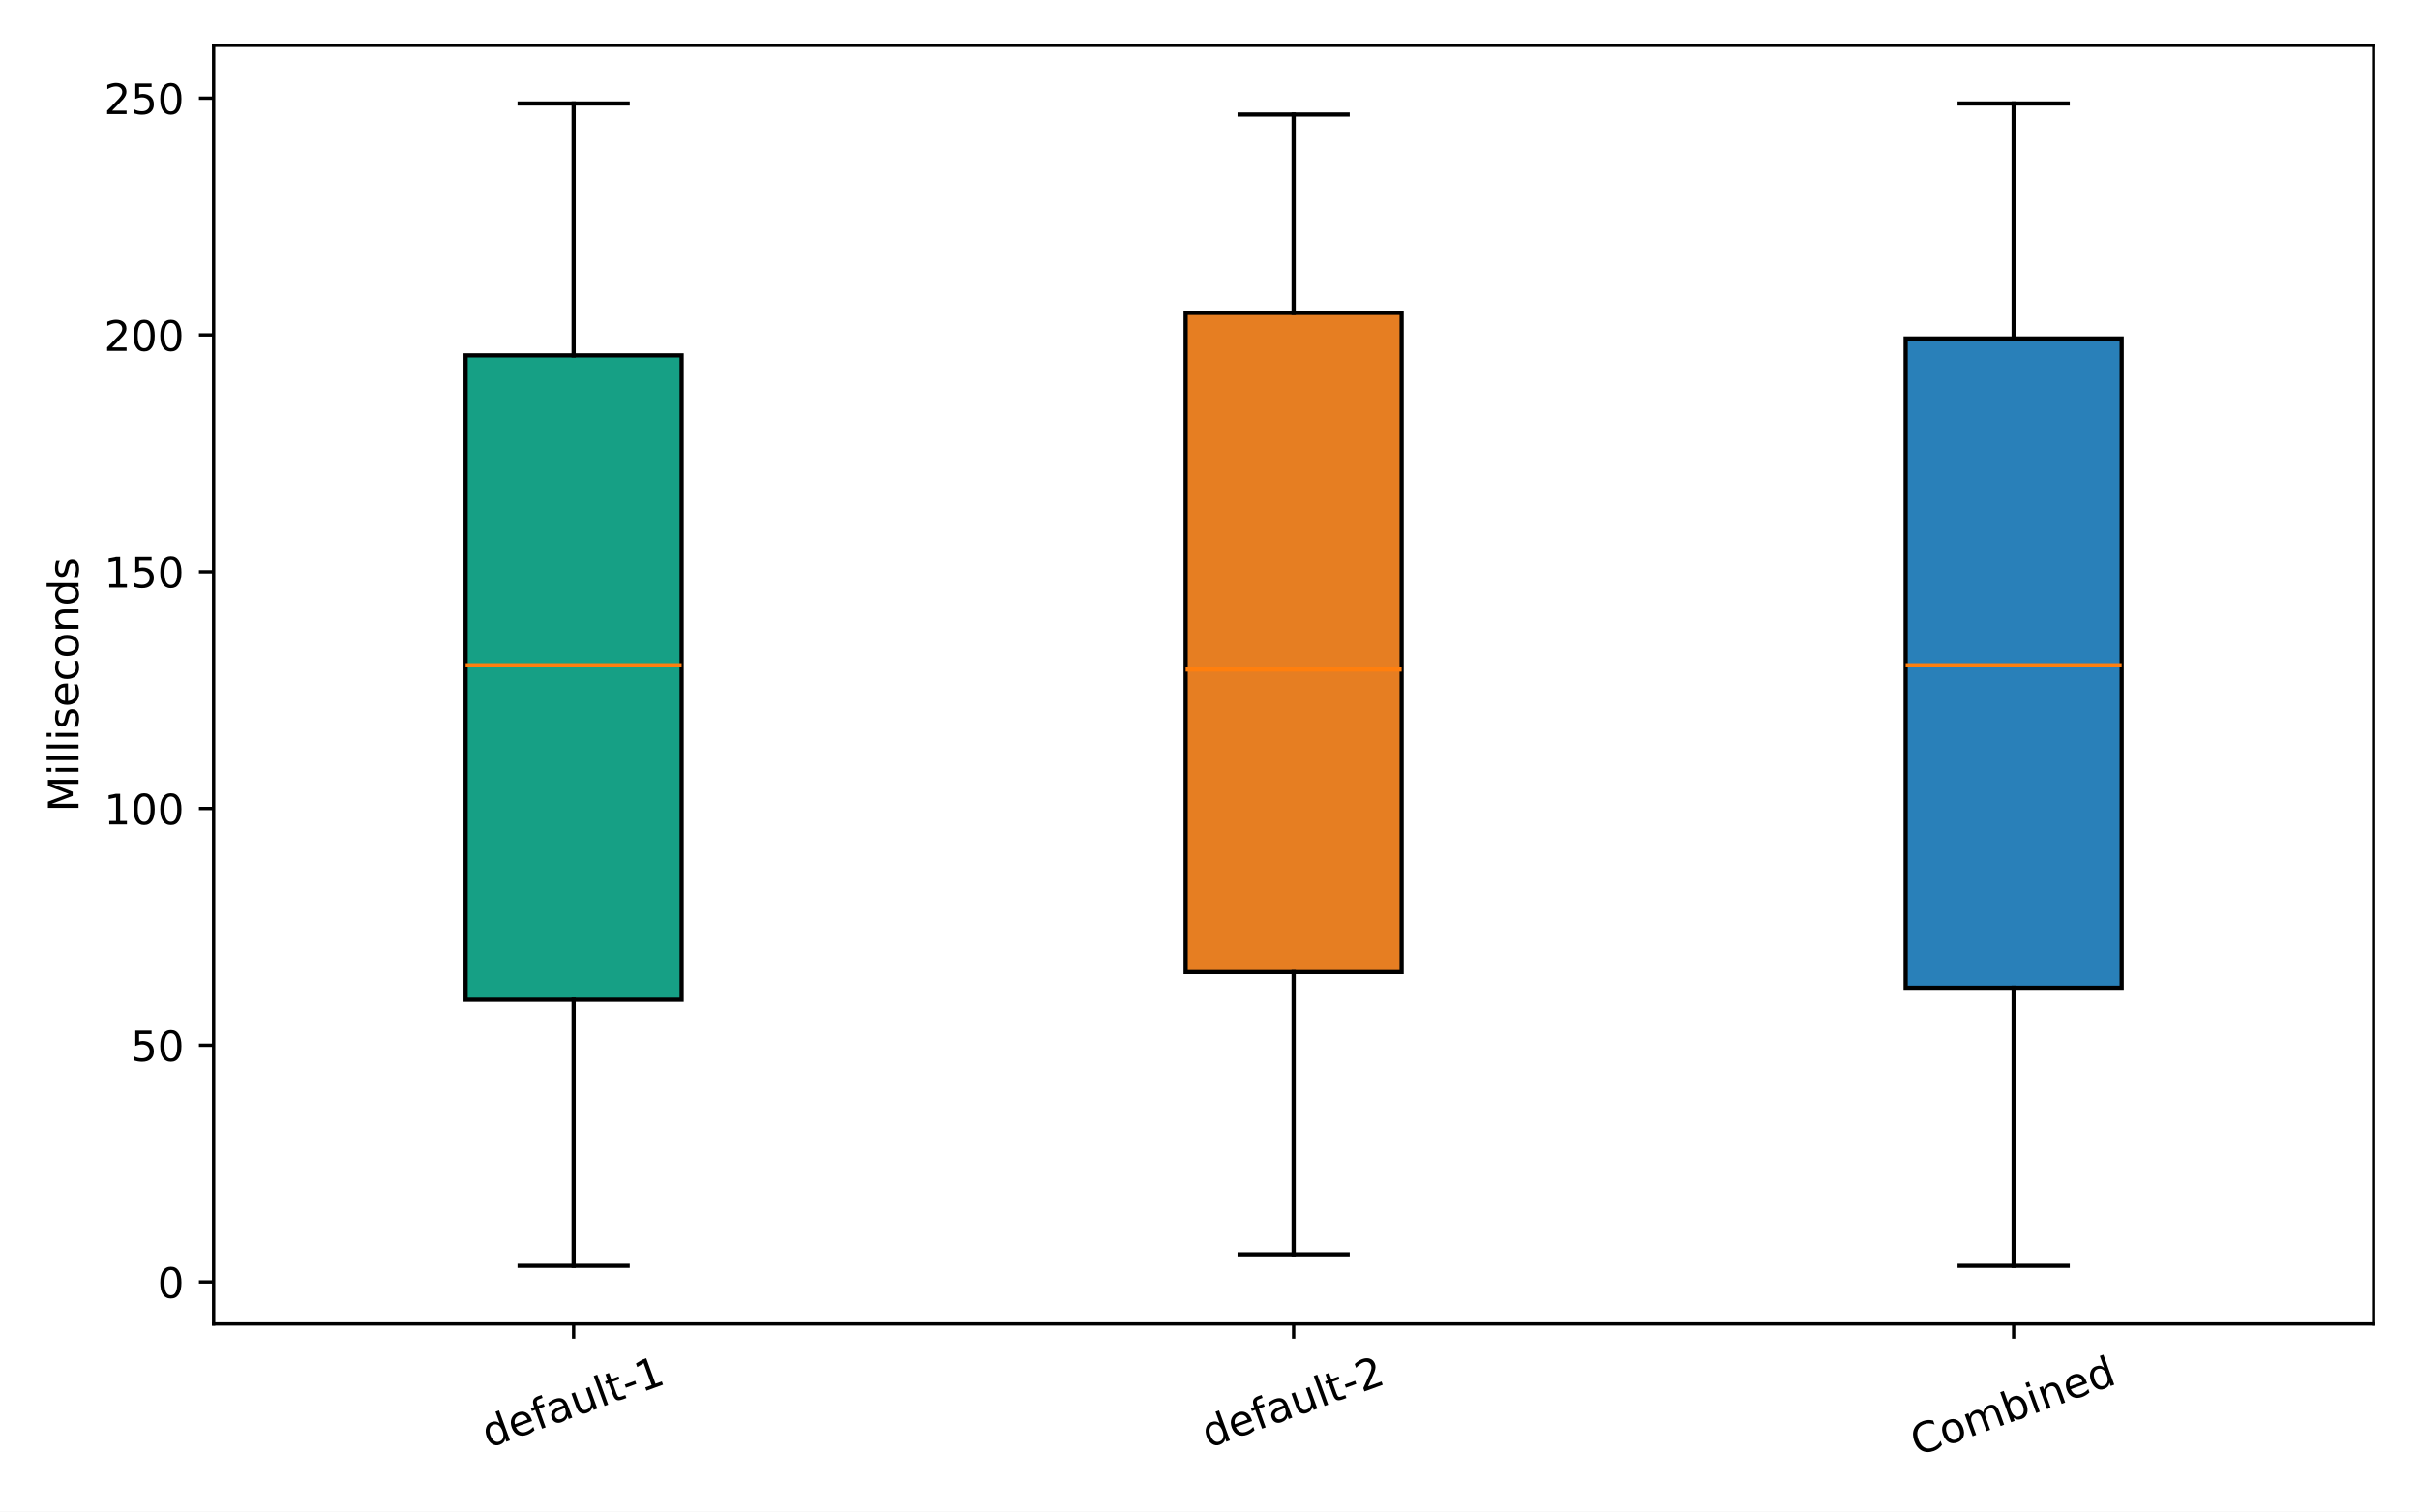
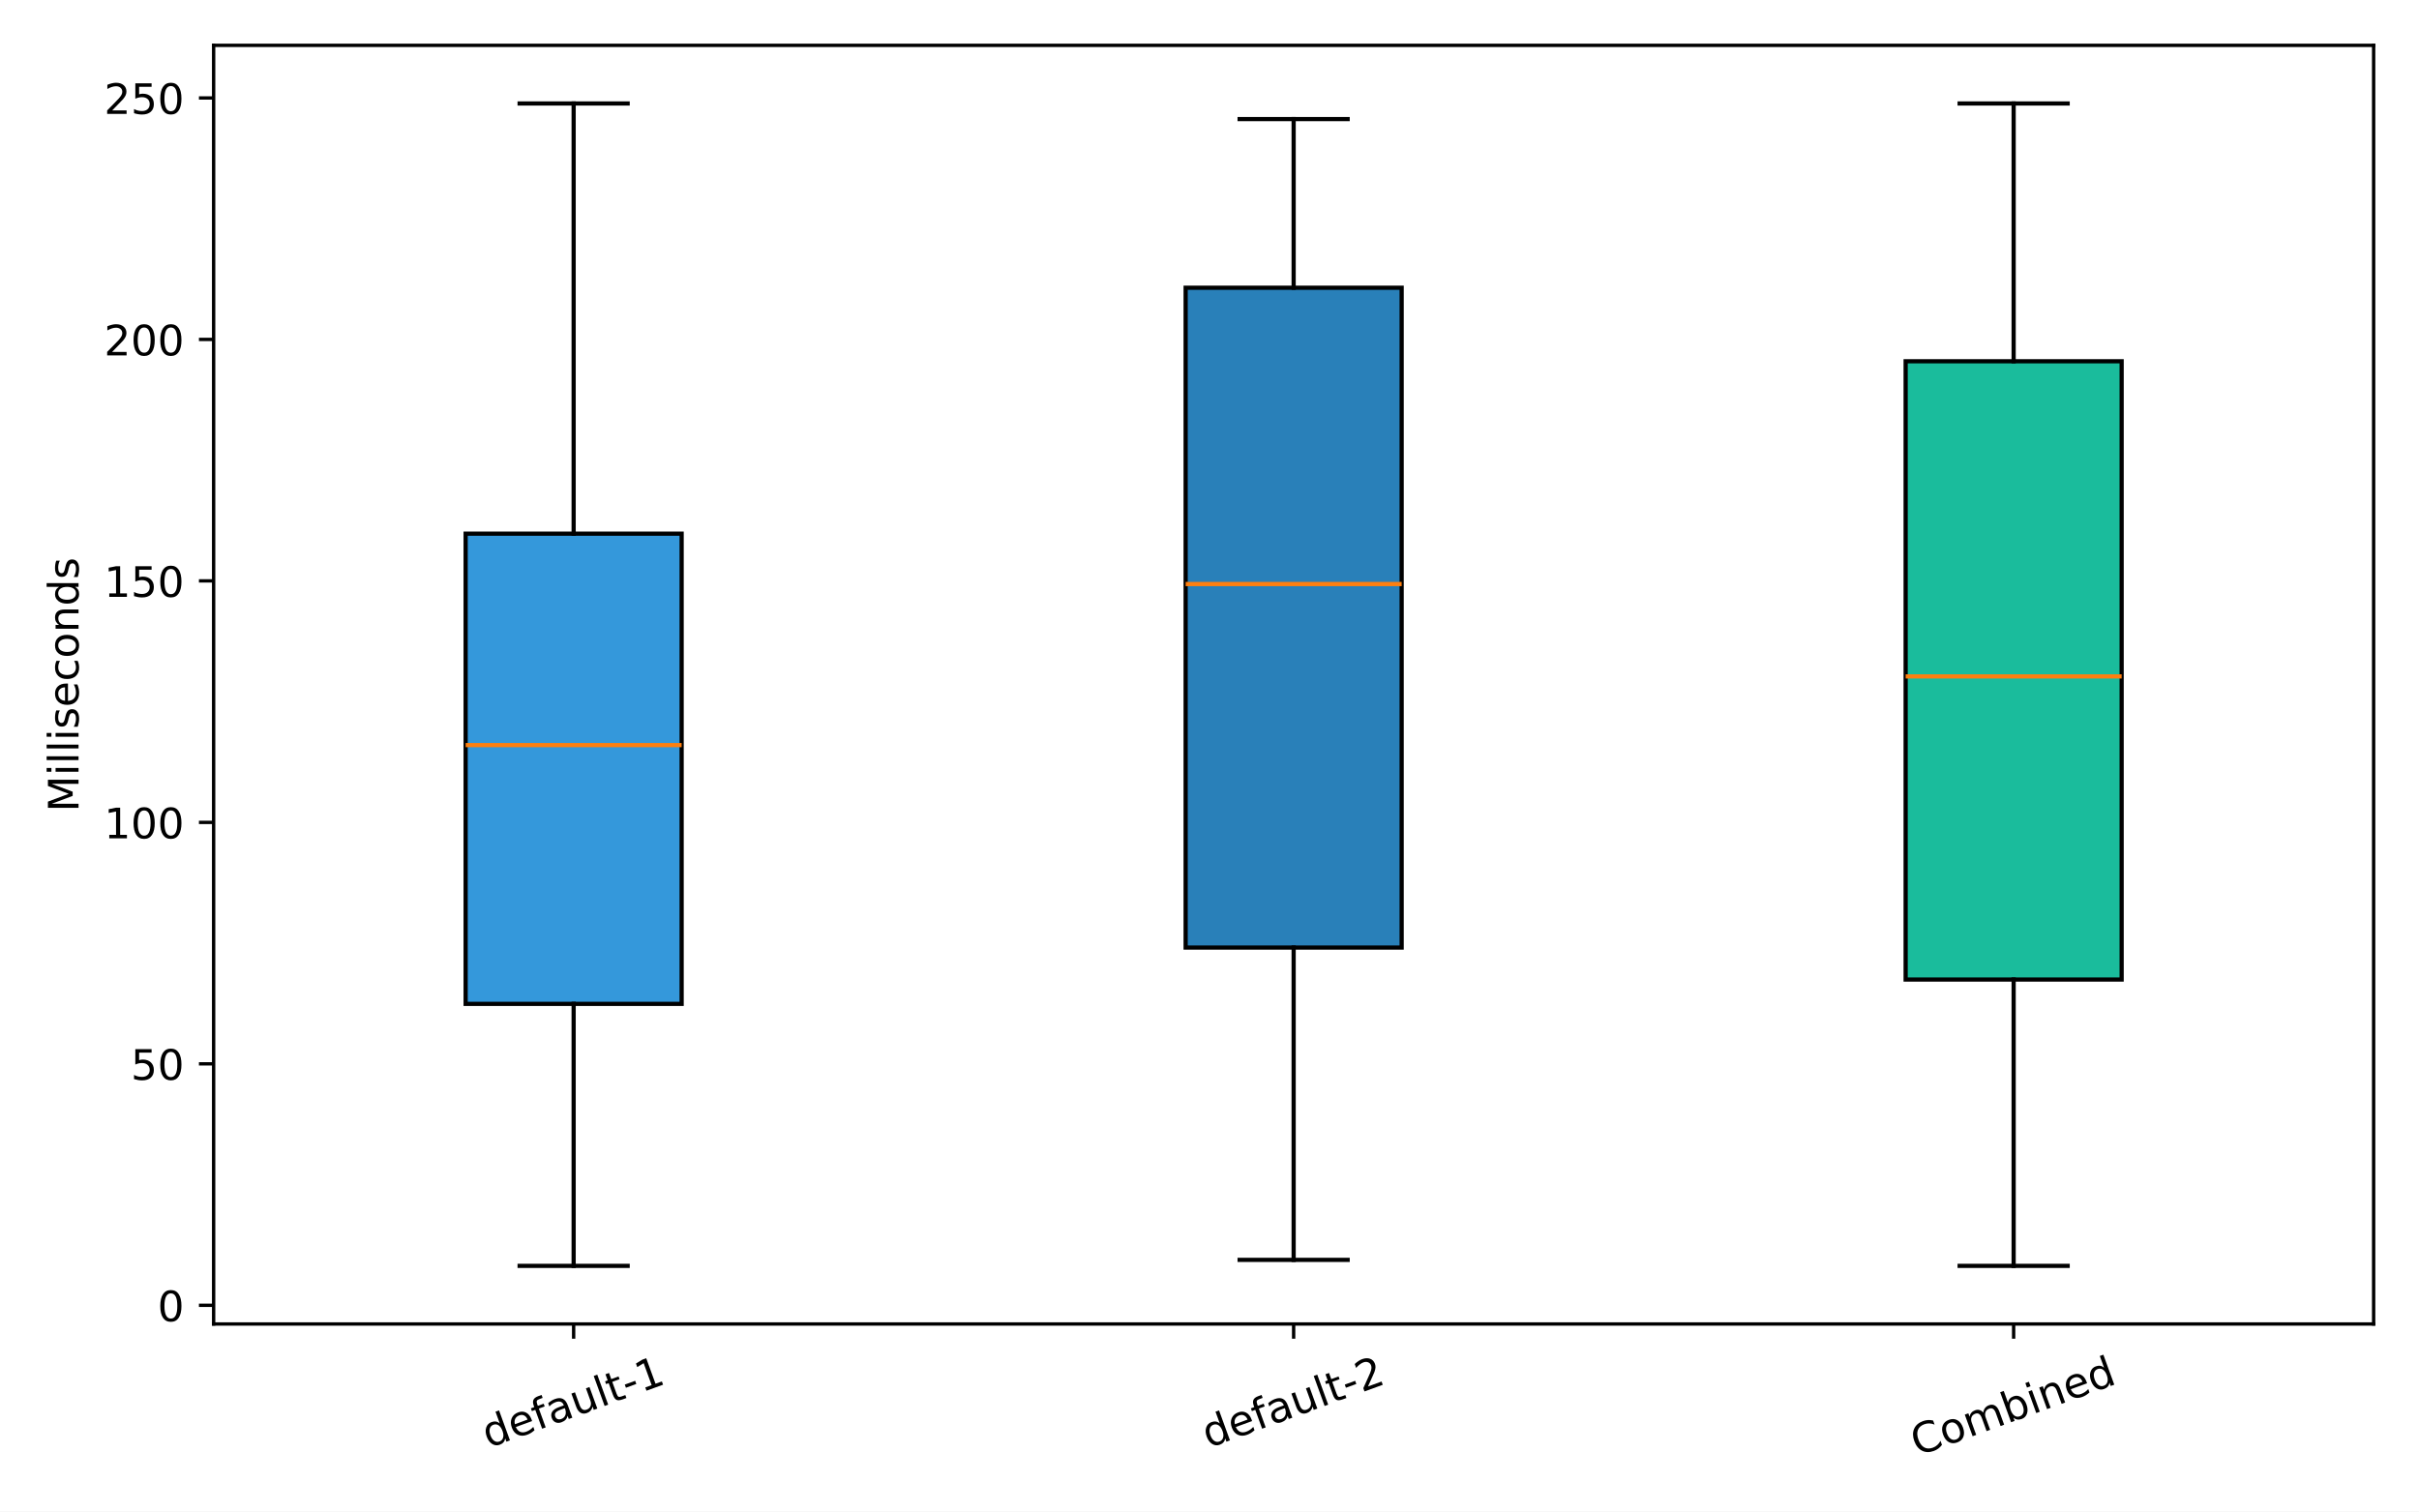
<svg xmlns="http://www.w3.org/2000/svg" xmlns:xlink="http://www.w3.org/1999/xlink" width="576pt" height="360pt" viewBox="0 0 576 360" version="1.1">
  <defs>
    <style type="text/css">*{stroke-linejoin: round; stroke-linecap: butt}</style>
  </defs>
  <g id="figure_1">
    <g id="patch_1">
      <path d="M 0 360  L 576 360  L 576 0  L 0 0  z " style="fill: #ffffff" />
    </g>
    <g id="axes_1">
      <g id="patch_2">
        <path d="M 50.87 315.336  L 565.2 315.336  L 565.2 10.8  L 50.87 10.8  z " style="fill: #ffffff" />
      </g>
      <g id="matplotlib.axis_1">
        <g id="xtick_1">
          <g id="line2d_1">
            <defs>
-               <path id="m42d3845a51" d="M 0 0  L 0 3.5  " style="stroke: #000000; stroke-width: 0.8" />
+               <path id="m67dbf52e28" d="M 0 0  L 0 3.5  " style="stroke: #000000; stroke-width: 0.8" />
            </defs>
            <g>
-               <use xlink:href="#m42d3845a51" x="136.592" y="315.336" style="stroke: #000000; stroke-width: 0.8" />
+               <use xlink:href="#m67dbf52e28" x="136.592" y="315.336" style="stroke: #000000; stroke-width: 0.8" />
            </g>
          </g>
          <g id="text_1">
            <g transform="translate(116.3189 344.9207) rotate(-20) scale(0.1 -0.1)">
              <defs>
                <path id="DejaVuSans-64" d="M 2906 2969  L 2906 4863  L 3481 4863  L 3481 0  L 2906 0  L 2906 525  Q 2725 213 2448 61  Q 2172 -91 1784 -91  Q 1150 -91 751 415  Q 353 922 353 1747  Q 353 2572 751 3078  Q 1150 3584 1784 3584  Q 2172 3584 2448 3432  Q 2725 3281 2906 2969  z M 947 1747  Q 947 1113 1208 752  Q 1469 391 1925 391  Q 2381 391 2643 752  Q 2906 1113 2906 1747  Q 2906 2381 2643 2742  Q 2381 3103 1925 3103  Q 1469 3103 1208 2742  Q 947 2381 947 1747  z " transform="scale(0.015625)" />
                <path id="DejaVuSans-65" d="M 3597 1894  L 3597 1613  L 953 1613  Q 991 1019 1311 708  Q 1631 397 2203 397  Q 2534 397 2845 478  Q 3156 559 3463 722  L 3463 178  Q 3153 47 2828 -22  Q 2503 -91 2169 -91  Q 1331 -91 842 396  Q 353 884 353 1716  Q 353 2575 817 3079  Q 1281 3584 2069 3584  Q 2775 3584 3186 3129  Q 3597 2675 3597 1894  z M 3022 2063  Q 3016 2534 2758 2815  Q 2500 3097 2075 3097  Q 1594 3097 1305 2825  Q 1016 2553 972 2059  L 3022 2063  z " transform="scale(0.015625)" />
                <path id="DejaVuSans-66" d="M 2375 4863  L 2375 4384  L 1825 4384  Q 1516 4384 1395 4259  Q 1275 4134 1275 3809  L 1275 3500  L 2222 3500  L 2222 3053  L 1275 3053  L 1275 0  L 697 0  L 697 3053  L 147 3053  L 147 3500  L 697 3500  L 697 3744  Q 697 4328 969 4595  Q 1241 4863 1831 4863  L 2375 4863  z " transform="scale(0.015625)" />
                <path id="DejaVuSans-61" d="M 2194 1759  Q 1497 1759 1228 1600  Q 959 1441 959 1056  Q 959 750 1161 570  Q 1363 391 1709 391  Q 2188 391 2477 730  Q 2766 1069 2766 1631  L 2766 1759  L 2194 1759  z M 3341 1997  L 3341 0  L 2766 0  L 2766 531  Q 2569 213 2275 61  Q 1981 -91 1556 -91  Q 1019 -91 701 211  Q 384 513 384 1019  Q 384 1609 779 1909  Q 1175 2209 1959 2209  L 2766 2209  L 2766 2266  Q 2766 2663 2505 2880  Q 2244 3097 1772 3097  Q 1472 3097 1187 3025  Q 903 2953 641 2809  L 641 3341  Q 956 3463 1253 3523  Q 1550 3584 1831 3584  Q 2591 3584 2966 3190  Q 3341 2797 3341 1997  z " transform="scale(0.015625)" />
                <path id="DejaVuSans-75" d="M 544 1381  L 544 3500  L 1119 3500  L 1119 1403  Q 1119 906 1312 657  Q 1506 409 1894 409  Q 2359 409 2629 706  Q 2900 1003 2900 1516  L 2900 3500  L 3475 3500  L 3475 0  L 2900 0  L 2900 538  Q 2691 219 2414 64  Q 2138 -91 1772 -91  Q 1169 -91 856 284  Q 544 659 544 1381  z M 1991 3584  L 1991 3584  z " transform="scale(0.015625)" />
                <path id="DejaVuSans-6c" d="M 603 4863  L 1178 4863  L 1178 0  L 603 0  L 603 4863  z " transform="scale(0.015625)" />
                <path id="DejaVuSans-74" d="M 1172 4494  L 1172 3500  L 2356 3500  L 2356 3053  L 1172 3053  L 1172 1153  Q 1172 725 1289 603  Q 1406 481 1766 481  L 2356 481  L 2356 0  L 1766 0  Q 1100 0 847 248  Q 594 497 594 1153  L 594 3053  L 172 3053  L 172 3500  L 594 3500  L 594 4494  L 1172 4494  z " transform="scale(0.015625)" />
                <path id="DejaVuSans-2d" d="M 313 2009  L 1997 2009  L 1997 1497  L 313 1497  L 313 2009  z " transform="scale(0.015625)" />
                <path id="DejaVuSans-31" d="M 794 531  L 1825 531  L 1825 4091  L 703 3866  L 703 4441  L 1819 4666  L 2450 4666  L 2450 531  L 3481 531  L 3481 0  L 794 0  L 794 531  z " transform="scale(0.015625)" />
              </defs>
              <use xlink:href="#DejaVuSans-64" />
-               <use xlink:href="#DejaVuSans-65" transform="translate(63.47656 0)" />
-               <use xlink:href="#DejaVuSans-66" transform="translate(125 0)" />
-               <use xlink:href="#DejaVuSans-61" transform="translate(160.2051 0)" />
-               <use xlink:href="#DejaVuSans-75" transform="translate(221.4844 0)" />
-               <use xlink:href="#DejaVuSans-6c" transform="translate(284.8633 0)" />
-               <use xlink:href="#DejaVuSans-74" transform="translate(312.6465 0)" />
-               <use xlink:href="#DejaVuSans-2d" transform="translate(351.8555 0)" />
-               <use xlink:href="#DejaVuSans-31" transform="translate(387.9395 0)" />
+               <use xlink:href="#DejaVuSans-65" x="63.477" />
+               <use xlink:href="#DejaVuSans-66" x="125" />
+               <use xlink:href="#DejaVuSans-61" x="160.205" />
+               <use xlink:href="#DejaVuSans-75" x="221.484" />
+               <use xlink:href="#DejaVuSans-6c" x="284.863" />
+               <use xlink:href="#DejaVuSans-74" x="312.646" />
+               <use xlink:href="#DejaVuSans-2d" x="351.855" />
+               <use xlink:href="#DejaVuSans-31" x="387.939" />
            </g>
          </g>
        </g>
        <g id="xtick_2">
          <g id="line2d_2">
            <g>
-               <use xlink:href="#m42d3845a51" x="308.035" y="315.336" style="stroke: #000000; stroke-width: 0.8" />
+               <use xlink:href="#m67dbf52e28" x="308.035" y="315.336" style="stroke: #000000; stroke-width: 0.8" />
            </g>
          </g>
          <g id="text_2">
            <g transform="translate(287.7623 344.9207) rotate(-20) scale(0.1 -0.1)">
              <defs>
                <path id="DejaVuSans-32" d="M 1228 531  L 3431 531  L 3431 0  L 469 0  L 469 531  Q 828 903 1448 1529  Q 2069 2156 2228 2338  Q 2531 2678 2651 2914  Q 2772 3150 2772 3378  Q 2772 3750 2511 3984  Q 2250 4219 1831 4219  Q 1534 4219 1204 4116  Q 875 4013 500 3803  L 500 4441  Q 881 4594 1212 4672  Q 1544 4750 1819 4750  Q 2544 4750 2975 4387  Q 3406 4025 3406 3419  Q 3406 3131 3298 2873  Q 3191 2616 2906 2266  Q 2828 2175 2409 1742  Q 1991 1309 1228 531  z " transform="scale(0.015625)" />
              </defs>
              <use xlink:href="#DejaVuSans-64" />
-               <use xlink:href="#DejaVuSans-65" transform="translate(63.47656 0)" />
-               <use xlink:href="#DejaVuSans-66" transform="translate(125 0)" />
-               <use xlink:href="#DejaVuSans-61" transform="translate(160.2051 0)" />
-               <use xlink:href="#DejaVuSans-75" transform="translate(221.4844 0)" />
-               <use xlink:href="#DejaVuSans-6c" transform="translate(284.8633 0)" />
-               <use xlink:href="#DejaVuSans-74" transform="translate(312.6465 0)" />
-               <use xlink:href="#DejaVuSans-2d" transform="translate(351.8555 0)" />
-               <use xlink:href="#DejaVuSans-32" transform="translate(387.9395 0)" />
+               <use xlink:href="#DejaVuSans-65" x="63.477" />
+               <use xlink:href="#DejaVuSans-66" x="125" />
+               <use xlink:href="#DejaVuSans-61" x="160.205" />
+               <use xlink:href="#DejaVuSans-75" x="221.484" />
+               <use xlink:href="#DejaVuSans-6c" x="284.863" />
+               <use xlink:href="#DejaVuSans-74" x="312.646" />
+               <use xlink:href="#DejaVuSans-2d" x="351.855" />
+               <use xlink:href="#DejaVuSans-32" x="387.939" />
            </g>
          </g>
        </g>
        <g id="xtick_3">
          <g id="line2d_3">
            <g>
-               <use xlink:href="#m42d3845a51" x="479.478" y="315.336" style="stroke: #000000; stroke-width: 0.8" />
+               <use xlink:href="#m67dbf52e28" x="479.478" y="315.336" style="stroke: #000000; stroke-width: 0.8" />
            </g>
          </g>
          <g id="text_3">
            <g transform="translate(456.5502 346.8537) rotate(-20) scale(0.1 -0.1)">
              <defs>
                <path id="DejaVuSans-43" d="M 4122 4306  L 4122 3641  Q 3803 3938 3442 4084  Q 3081 4231 2675 4231  Q 1875 4231 1450 3742  Q 1025 3253 1025 2328  Q 1025 1406 1450 917  Q 1875 428 2675 428  Q 3081 428 3442 575  Q 3803 722 4122 1019  L 4122 359  Q 3791 134 3420 21  Q 3050 -91 2638 -91  Q 1578 -91 968 557  Q 359 1206 359 2328  Q 359 3453 968 4101  Q 1578 4750 2638 4750  Q 3056 4750 3426 4639  Q 3797 4528 4122 4306  z " transform="scale(0.015625)" />
                <path id="DejaVuSans-6f" d="M 1959 3097  Q 1497 3097 1228 2736  Q 959 2375 959 1747  Q 959 1119 1226 758  Q 1494 397 1959 397  Q 2419 397 2687 759  Q 2956 1122 2956 1747  Q 2956 2369 2687 2733  Q 2419 3097 1959 3097  z M 1959 3584  Q 2709 3584 3137 3096  Q 3566 2609 3566 1747  Q 3566 888 3137 398  Q 2709 -91 1959 -91  Q 1206 -91 779 398  Q 353 888 353 1747  Q 353 2609 779 3096  Q 1206 3584 1959 3584  z " transform="scale(0.015625)" />
                <path id="DejaVuSans-6d" d="M 3328 2828  Q 3544 3216 3844 3400  Q 4144 3584 4550 3584  Q 5097 3584 5394 3201  Q 5691 2819 5691 2113  L 5691 0  L 5113 0  L 5113 2094  Q 5113 2597 4934 2840  Q 4756 3084 4391 3084  Q 3944 3084 3684 2787  Q 3425 2491 3425 1978  L 3425 0  L 2847 0  L 2847 2094  Q 2847 2600 2669 2842  Q 2491 3084 2119 3084  Q 1678 3084 1418 2786  Q 1159 2488 1159 1978  L 1159 0  L 581 0  L 581 3500  L 1159 3500  L 1159 2956  Q 1356 3278 1631 3431  Q 1906 3584 2284 3584  Q 2666 3584 2933 3390  Q 3200 3197 3328 2828  z " transform="scale(0.015625)" />
                <path id="DejaVuSans-62" d="M 3116 1747  Q 3116 2381 2855 2742  Q 2594 3103 2138 3103  Q 1681 3103 1420 2742  Q 1159 2381 1159 1747  Q 1159 1113 1420 752  Q 1681 391 2138 391  Q 2594 391 2855 752  Q 3116 1113 3116 1747  z M 1159 2969  Q 1341 3281 1617 3432  Q 1894 3584 2278 3584  Q 2916 3584 3314 3078  Q 3713 2572 3713 1747  Q 3713 922 3314 415  Q 2916 -91 2278 -91  Q 1894 -91 1617 61  Q 1341 213 1159 525  L 1159 0  L 581 0  L 581 4863  L 1159 4863  L 1159 2969  z " transform="scale(0.015625)" />
                <path id="DejaVuSans-69" d="M 603 3500  L 1178 3500  L 1178 0  L 603 0  L 603 3500  z M 603 4863  L 1178 4863  L 1178 4134  L 603 4134  L 603 4863  z " transform="scale(0.015625)" />
                <path id="DejaVuSans-6e" d="M 3513 2113  L 3513 0  L 2938 0  L 2938 2094  Q 2938 2591 2744 2837  Q 2550 3084 2163 3084  Q 1697 3084 1428 2787  Q 1159 2491 1159 1978  L 1159 0  L 581 0  L 581 3500  L 1159 3500  L 1159 2956  Q 1366 3272 1645 3428  Q 1925 3584 2291 3584  Q 2894 3584 3203 3211  Q 3513 2838 3513 2113  z " transform="scale(0.015625)" />
              </defs>
              <use xlink:href="#DejaVuSans-43" />
-               <use xlink:href="#DejaVuSans-6f" transform="translate(69.82422 0)" />
-               <use xlink:href="#DejaVuSans-6d" transform="translate(131.0059 0)" />
-               <use xlink:href="#DejaVuSans-62" transform="translate(228.418 0)" />
-               <use xlink:href="#DejaVuSans-69" transform="translate(291.8945 0)" />
-               <use xlink:href="#DejaVuSans-6e" transform="translate(319.6777 0)" />
-               <use xlink:href="#DejaVuSans-65" transform="translate(383.0566 0)" />
-               <use xlink:href="#DejaVuSans-64" transform="translate(444.5801 0)" />
+               <use xlink:href="#DejaVuSans-6f" x="69.824" />
+               <use xlink:href="#DejaVuSans-6d" x="131.006" />
+               <use xlink:href="#DejaVuSans-62" x="228.418" />
+               <use xlink:href="#DejaVuSans-69" x="291.895" />
+               <use xlink:href="#DejaVuSans-6e" x="319.678" />
+               <use xlink:href="#DejaVuSans-65" x="383.057" />
+               <use xlink:href="#DejaVuSans-64" x="444.58" />
            </g>
          </g>
        </g>
      </g>
      <g id="matplotlib.axis_2">
        <g id="ytick_1">
          <g id="line2d_4">
            <defs>
-               <path id="mcd60996b4a" d="M 0 0  L -3.5 0  " style="stroke: #000000; stroke-width: 0.8" />
+               <path id="mb8783604c0" d="M 0 0  L -3.5 0  " style="stroke: #000000; stroke-width: 0.8" />
            </defs>
            <g>
-               <use xlink:href="#mcd60996b4a" x="50.87" y="305.333" style="stroke: #000000; stroke-width: 0.8" />
+               <use xlink:href="#mb8783604c0" x="50.87" y="310.883" style="stroke: #000000; stroke-width: 0.8" />
            </g>
          </g>
          <g id="text_4">
-             <g transform="translate(37.5075 309.1326) scale(0.1 -0.1)">
+             <g transform="translate(37.5075 314.6824) scale(0.1 -0.1)">
              <defs>
                <path id="DejaVuSans-30" d="M 2034 4250  Q 1547 4250 1301 3770  Q 1056 3291 1056 2328  Q 1056 1369 1301 889  Q 1547 409 2034 409  Q 2525 409 2770 889  Q 3016 1369 3016 2328  Q 3016 3291 2770 3770  Q 2525 4250 2034 4250  z M 2034 4750  Q 2819 4750 3233 4129  Q 3647 3509 3647 2328  Q 3647 1150 3233 529  Q 2819 -91 2034 -91  Q 1250 -91 836 529  Q 422 1150 422 2328  Q 422 3509 836 4129  Q 1250 4750 2034 4750  z " transform="scale(0.015625)" />
              </defs>
              <use xlink:href="#DejaVuSans-30" />
            </g>
          </g>
        </g>
        <g id="ytick_2">
          <g id="line2d_5">
            <g>
-               <use xlink:href="#mcd60996b4a" x="50.87" y="248.943" style="stroke: #000000; stroke-width: 0.8" />
+               <use xlink:href="#mb8783604c0" x="50.87" y="253.373" style="stroke: #000000; stroke-width: 0.8" />
            </g>
          </g>
          <g id="text_5">
-             <g transform="translate(31.145 252.7418) scale(0.1 -0.1)">
+             <g transform="translate(31.145 257.1726) scale(0.1 -0.1)">
              <defs>
                <path id="DejaVuSans-35" d="M 691 4666  L 3169 4666  L 3169 4134  L 1269 4134  L 1269 2991  Q 1406 3038 1543 3061  Q 1681 3084 1819 3084  Q 2600 3084 3056 2656  Q 3513 2228 3513 1497  Q 3513 744 3044 326  Q 2575 -91 1722 -91  Q 1428 -91 1123 -41  Q 819 9 494 109  L 494 744  Q 775 591 1075 516  Q 1375 441 1709 441  Q 2250 441 2565 725  Q 2881 1009 2881 1497  Q 2881 1984 2565 2268  Q 2250 2553 1709 2553  Q 1456 2553 1204 2497  Q 953 2441 691 2322  L 691 4666  z " transform="scale(0.015625)" />
              </defs>
              <use xlink:href="#DejaVuSans-35" />
-               <use xlink:href="#DejaVuSans-30" transform="translate(63.62305 0)" />
+               <use xlink:href="#DejaVuSans-30" x="63.623" />
            </g>
          </g>
        </g>
        <g id="ytick_3">
          <g id="line2d_6">
            <g>
-               <use xlink:href="#mcd60996b4a" x="50.87" y="192.552" style="stroke: #000000; stroke-width: 0.8" />
+               <use xlink:href="#mb8783604c0" x="50.87" y="195.864" style="stroke: #000000; stroke-width: 0.8" />
            </g>
          </g>
          <g id="text_6">
-             <g transform="translate(24.7825 196.351) scale(0.1 -0.1)">
+             <g transform="translate(24.7825 199.6628) scale(0.1 -0.1)">
              <use xlink:href="#DejaVuSans-31" />
-               <use xlink:href="#DejaVuSans-30" transform="translate(63.62305 0)" />
-               <use xlink:href="#DejaVuSans-30" transform="translate(127.2461 0)" />
+               <use xlink:href="#DejaVuSans-30" x="63.623" />
+               <use xlink:href="#DejaVuSans-30" x="127.246" />
            </g>
          </g>
        </g>
        <g id="ytick_4">
          <g id="line2d_7">
            <g>
-               <use xlink:href="#mcd60996b4a" x="50.87" y="136.161" style="stroke: #000000; stroke-width: 0.8" />
+               <use xlink:href="#mb8783604c0" x="50.87" y="138.354" style="stroke: #000000; stroke-width: 0.8" />
            </g>
          </g>
          <g id="text_7">
-             <g transform="translate(24.7825 139.9602) scale(0.1 -0.1)">
+             <g transform="translate(24.7825 142.153) scale(0.1 -0.1)">
              <use xlink:href="#DejaVuSans-31" />
-               <use xlink:href="#DejaVuSans-35" transform="translate(63.62305 0)" />
-               <use xlink:href="#DejaVuSans-30" transform="translate(127.2461 0)" />
+               <use xlink:href="#DejaVuSans-35" x="63.623" />
+               <use xlink:href="#DejaVuSans-30" x="127.246" />
            </g>
          </g>
        </g>
        <g id="ytick_5">
          <g id="line2d_8">
            <g>
-               <use xlink:href="#mcd60996b4a" x="50.87" y="79.77" style="stroke: #000000; stroke-width: 0.8" />
+               <use xlink:href="#mb8783604c0" x="50.87" y="80.844" style="stroke: #000000; stroke-width: 0.8" />
            </g>
          </g>
          <g id="text_8">
-             <g transform="translate(24.7825 83.56944) scale(0.1 -0.1)">
+             <g transform="translate(24.7825 84.6432) scale(0.1 -0.1)">
              <use xlink:href="#DejaVuSans-32" />
-               <use xlink:href="#DejaVuSans-30" transform="translate(63.62305 0)" />
-               <use xlink:href="#DejaVuSans-30" transform="translate(127.2461 0)" />
+               <use xlink:href="#DejaVuSans-30" x="63.623" />
+               <use xlink:href="#DejaVuSans-30" x="127.246" />
            </g>
          </g>
        </g>
        <g id="ytick_6">
          <g id="line2d_9">
            <g>
-               <use xlink:href="#mcd60996b4a" x="50.87" y="23.379" style="stroke: #000000; stroke-width: 0.8" />
+               <use xlink:href="#mb8783604c0" x="50.87" y="23.334" style="stroke: #000000; stroke-width: 0.8" />
            </g>
          </g>
          <g id="text_9">
-             <g transform="translate(24.7825 27.17865) scale(0.1 -0.1)">
+             <g transform="translate(24.7825 27.13341) scale(0.1 -0.1)">
              <use xlink:href="#DejaVuSans-32" />
-               <use xlink:href="#DejaVuSans-35" transform="translate(63.62305 0)" />
-               <use xlink:href="#DejaVuSans-30" transform="translate(127.2461 0)" />
+               <use xlink:href="#DejaVuSans-35" x="63.623" />
+               <use xlink:href="#DejaVuSans-30" x="127.246" />
            </g>
          </g>
        </g>
        <g id="text_10">
          <g transform="translate(18.70281 193.3759) rotate(-90) scale(0.1 -0.1)">
            <defs>
              <path id="DejaVuSans-4d" d="M 628 4666  L 1569 4666  L 2759 1491  L 3956 4666  L 4897 4666  L 4897 0  L 4281 0  L 4281 4097  L 3078 897  L 2444 897  L 1241 4097  L 1241 0  L 628 0  L 628 4666  z " transform="scale(0.015625)" />
              <path id="DejaVuSans-73" d="M 2834 3397  L 2834 2853  Q 2591 2978 2328 3040  Q 2066 3103 1784 3103  Q 1356 3103 1142 2972  Q 928 2841 928 2578  Q 928 2378 1081 2264  Q 1234 2150 1697 2047  L 1894 2003  Q 2506 1872 2764 1633  Q 3022 1394 3022 966  Q 3022 478 2636 193  Q 2250 -91 1575 -91  Q 1294 -91 989 -36  Q 684 19 347 128  L 347 722  Q 666 556 975 473  Q 1284 391 1588 391  Q 1994 391 2212 530  Q 2431 669 2431 922  Q 2431 1156 2273 1281  Q 2116 1406 1581 1522  L 1381 1569  Q 847 1681 609 1914  Q 372 2147 372 2553  Q 372 3047 722 3315  Q 1072 3584 1716 3584  Q 2034 3584 2315 3537  Q 2597 3491 2834 3397  z " transform="scale(0.015625)" />
              <path id="DejaVuSans-63" d="M 3122 3366  L 3122 2828  Q 2878 2963 2633 3030  Q 2388 3097 2138 3097  Q 1578 3097 1268 2742  Q 959 2388 959 1747  Q 959 1106 1268 751  Q 1578 397 2138 397  Q 2388 397 2633 464  Q 2878 531 3122 666  L 3122 134  Q 2881 22 2623 -34  Q 2366 -91 2075 -91  Q 1284 -91 818 406  Q 353 903 353 1747  Q 353 2603 823 3093  Q 1294 3584 2113 3584  Q 2378 3584 2631 3529  Q 2884 3475 3122 3366  z " transform="scale(0.015625)" />
            </defs>
            <use xlink:href="#DejaVuSans-4d" />
-             <use xlink:href="#DejaVuSans-69" transform="translate(86.2793 0)" />
-             <use xlink:href="#DejaVuSans-6c" transform="translate(114.0625 0)" />
-             <use xlink:href="#DejaVuSans-6c" transform="translate(141.8457 0)" />
-             <use xlink:href="#DejaVuSans-69" transform="translate(169.6289 0)" />
-             <use xlink:href="#DejaVuSans-73" transform="translate(197.4121 0)" />
-             <use xlink:href="#DejaVuSans-65" transform="translate(249.5117 0)" />
-             <use xlink:href="#DejaVuSans-63" transform="translate(311.0352 0)" />
-             <use xlink:href="#DejaVuSans-6f" transform="translate(366.0156 0)" />
-             <use xlink:href="#DejaVuSans-6e" transform="translate(427.1973 0)" />
-             <use xlink:href="#DejaVuSans-64" transform="translate(490.5762 0)" />
-             <use xlink:href="#DejaVuSans-73" transform="translate(554.0527 0)" />
+             <use xlink:href="#DejaVuSans-69" x="86.279" />
+             <use xlink:href="#DejaVuSans-6c" x="114.062" />
+             <use xlink:href="#DejaVuSans-6c" x="141.846" />
+             <use xlink:href="#DejaVuSans-69" x="169.629" />
+             <use xlink:href="#DejaVuSans-73" x="197.412" />
+             <use xlink:href="#DejaVuSans-65" x="249.512" />
+             <use xlink:href="#DejaVuSans-63" x="311.035" />
+             <use xlink:href="#DejaVuSans-6f" x="366.016" />
+             <use xlink:href="#DejaVuSans-6e" x="427.197" />
+             <use xlink:href="#DejaVuSans-64" x="490.576" />
+             <use xlink:href="#DejaVuSans-73" x="554.053" />
          </g>
        </g>
      </g>
      <g id="patch_3">
-         <path d="M 110.875 238.11  L 162.308 238.11  L 162.308 84.635  L 110.875 84.635  L 110.875 238.11  z " clip-path="url(#p734e12aa75)" style="fill: #16a085; stroke: #000000; stroke-linejoin: miter" />
+         <path d="M 110.875 239.094  L 162.308 239.094  L 162.308 127.105  L 110.875 127.105  L 110.875 239.094  z " clip-path="url(#p109d66e2b1)" style="fill: #3498db; stroke: #000000; stroke-linejoin: miter" />
      </g>
      <g id="line2d_10">
-         <path d="M 136.592 238.11  L 136.592 301.494  " clip-path="url(#p734e12aa75)" style="fill: none; stroke: #000000; stroke-linecap: square" />
+         <path d="M 136.592 239.094  L 136.592 301.494  " clip-path="url(#p109d66e2b1)" style="fill: none; stroke: #000000; stroke-linecap: square" />
      </g>
      <g id="line2d_11">
-         <path d="M 136.592 84.635  L 136.592 24.643  " clip-path="url(#p734e12aa75)" style="fill: none; stroke: #000000; stroke-linecap: square" />
+         <path d="M 136.592 127.105  L 136.592 24.643  " clip-path="url(#p109d66e2b1)" style="fill: none; stroke: #000000; stroke-linecap: square" />
      </g>
      <g id="line2d_12">
-         <path d="M 123.733 301.494  L 149.45 301.494  " clip-path="url(#p734e12aa75)" style="fill: none; stroke: #000000; stroke-linecap: square" />
+         <path d="M 123.733 301.494  L 149.45 301.494  " clip-path="url(#p109d66e2b1)" style="fill: none; stroke: #000000; stroke-linecap: square" />
      </g>
      <g id="line2d_13">
-         <path d="M 123.733 24.643  L 149.45 24.643  " clip-path="url(#p734e12aa75)" style="fill: none; stroke: #000000; stroke-linecap: square" />
+         <path d="M 123.733 24.643  L 149.45 24.643  " clip-path="url(#p109d66e2b1)" style="fill: none; stroke: #000000; stroke-linecap: square" />
      </g>
      <g id="line2d_14" />
      <g id="patch_4">
-         <path d="M 282.318 231.513  L 333.752 231.513  L 333.752 74.522  L 282.318 74.522  L 282.318 231.513  z " clip-path="url(#p734e12aa75)" style="fill: #e67e22; stroke: #000000; stroke-linejoin: miter" />
+         <path d="M 282.318 225.684  L 333.752 225.684  L 333.752 68.53  L 282.318 68.53  L 282.318 225.684  z " clip-path="url(#p109d66e2b1)" style="fill: #2980b9; stroke: #000000; stroke-linejoin: miter" />
      </g>
      <g id="line2d_15">
-         <path d="M 308.035 231.513  L 308.035 298.748  " clip-path="url(#p734e12aa75)" style="fill: none; stroke: #000000; stroke-linecap: square" />
+         <path d="M 308.035 225.684  L 308.035 300.069  " clip-path="url(#p109d66e2b1)" style="fill: none; stroke: #000000; stroke-linecap: square" />
      </g>
      <g id="line2d_16">
-         <path d="M 308.035 74.522  L 308.035 27.269  " clip-path="url(#p734e12aa75)" style="fill: none; stroke: #000000; stroke-linecap: square" />
+         <path d="M 308.035 68.53  L 308.035 28.356  " clip-path="url(#p109d66e2b1)" style="fill: none; stroke: #000000; stroke-linecap: square" />
      </g>
      <g id="line2d_17">
-         <path d="M 295.177 298.748  L 320.893 298.748  " clip-path="url(#p734e12aa75)" style="fill: none; stroke: #000000; stroke-linecap: square" />
+         <path d="M 295.177 300.069  L 320.893 300.069  " clip-path="url(#p109d66e2b1)" style="fill: none; stroke: #000000; stroke-linecap: square" />
      </g>
      <g id="line2d_18">
-         <path d="M 295.177 27.269  L 320.893 27.269  " clip-path="url(#p734e12aa75)" style="fill: none; stroke: #000000; stroke-linecap: square" />
+         <path d="M 295.177 28.356  L 320.893 28.356  " clip-path="url(#p109d66e2b1)" style="fill: none; stroke: #000000; stroke-linecap: square" />
      </g>
      <g id="line2d_19" />
      <g id="patch_5">
-         <path d="M 453.762 235.25  L 505.195 235.25  L 505.195 80.613  L 453.762 80.613  L 453.762 235.25  z " clip-path="url(#p734e12aa75)" style="fill: #2980b9; stroke: #000000; stroke-linejoin: miter" />
+         <path d="M 453.762 233.3  L 505.195 233.3  L 505.195 86.043  L 453.762 86.043  L 453.762 233.3  z " clip-path="url(#p109d66e2b1)" style="fill: #1abc9c; stroke: #000000; stroke-linejoin: miter" />
      </g>
      <g id="line2d_20">
-         <path d="M 479.478 235.25  L 479.478 301.494  " clip-path="url(#p734e12aa75)" style="fill: none; stroke: #000000; stroke-linecap: square" />
+         <path d="M 479.478 233.3  L 479.478 301.494  " clip-path="url(#p109d66e2b1)" style="fill: none; stroke: #000000; stroke-linecap: square" />
      </g>
      <g id="line2d_21">
-         <path d="M 479.478 80.613  L 479.478 24.643  " clip-path="url(#p734e12aa75)" style="fill: none; stroke: #000000; stroke-linecap: square" />
+         <path d="M 479.478 86.043  L 479.478 24.643  " clip-path="url(#p109d66e2b1)" style="fill: none; stroke: #000000; stroke-linecap: square" />
      </g>
      <g id="line2d_22">
-         <path d="M 466.62 301.494  L 492.337 301.494  " clip-path="url(#p734e12aa75)" style="fill: none; stroke: #000000; stroke-linecap: square" />
+         <path d="M 466.62 301.494  L 492.337 301.494  " clip-path="url(#p109d66e2b1)" style="fill: none; stroke: #000000; stroke-linecap: square" />
      </g>
      <g id="line2d_23">
-         <path d="M 466.62 24.643  L 492.337 24.643  " clip-path="url(#p734e12aa75)" style="fill: none; stroke: #000000; stroke-linecap: square" />
+         <path d="M 466.62 24.643  L 492.337 24.643  " clip-path="url(#p109d66e2b1)" style="fill: none; stroke: #000000; stroke-linecap: square" />
      </g>
      <g id="line2d_24" />
      <g id="line2d_25">
-         <path d="M 110.875 158.44  L 162.308 158.44  " clip-path="url(#p734e12aa75)" style="fill: none; stroke: #ff7f0e" />
+         <path d="M 110.875 177.463  L 162.308 177.463  " clip-path="url(#p109d66e2b1)" style="fill: none; stroke: #ff7f0e" />
      </g>
      <g id="line2d_26">
-         <path d="M 282.318 159.477  L 333.752 159.477  " clip-path="url(#p734e12aa75)" style="fill: none; stroke: #ff7f0e" />
+         <path d="M 282.318 139.1  L 333.752 139.1  " clip-path="url(#p109d66e2b1)" style="fill: none; stroke: #ff7f0e" />
      </g>
      <g id="line2d_27">
-         <path d="M 453.762 158.44  L 505.195 158.44  " clip-path="url(#p734e12aa75)" style="fill: none; stroke: #ff7f0e" />
+         <path d="M 453.762 161.1  L 505.195 161.1  " clip-path="url(#p109d66e2b1)" style="fill: none; stroke: #ff7f0e" />
      </g>
      <g id="patch_6">
        <path d="M 50.87 315.336  L 50.87 10.8  " style="fill: none; stroke: #000000; stroke-width: 0.8; stroke-linejoin: miter; stroke-linecap: square" />
      </g>
      <g id="patch_7">
        <path d="M 565.2 315.336  L 565.2 10.8  " style="fill: none; stroke: #000000; stroke-width: 0.8; stroke-linejoin: miter; stroke-linecap: square" />
      </g>
      <g id="patch_8">
        <path d="M 50.87 315.336  L 565.2 315.336  " style="fill: none; stroke: #000000; stroke-width: 0.8; stroke-linejoin: miter; stroke-linecap: square" />
      </g>
      <g id="patch_9">
        <path d="M 50.87 10.8  L 565.2 10.8  " style="fill: none; stroke: #000000; stroke-width: 0.8; stroke-linejoin: miter; stroke-linecap: square" />
      </g>
    </g>
  </g>
  <defs>
-     <clipPath id="p734e12aa75">
+     <clipPath id="p109d66e2b1">
      <rect x="50.87" y="10.8" width="514.33" height="304.536" />
    </clipPath>
  </defs>
</svg>
